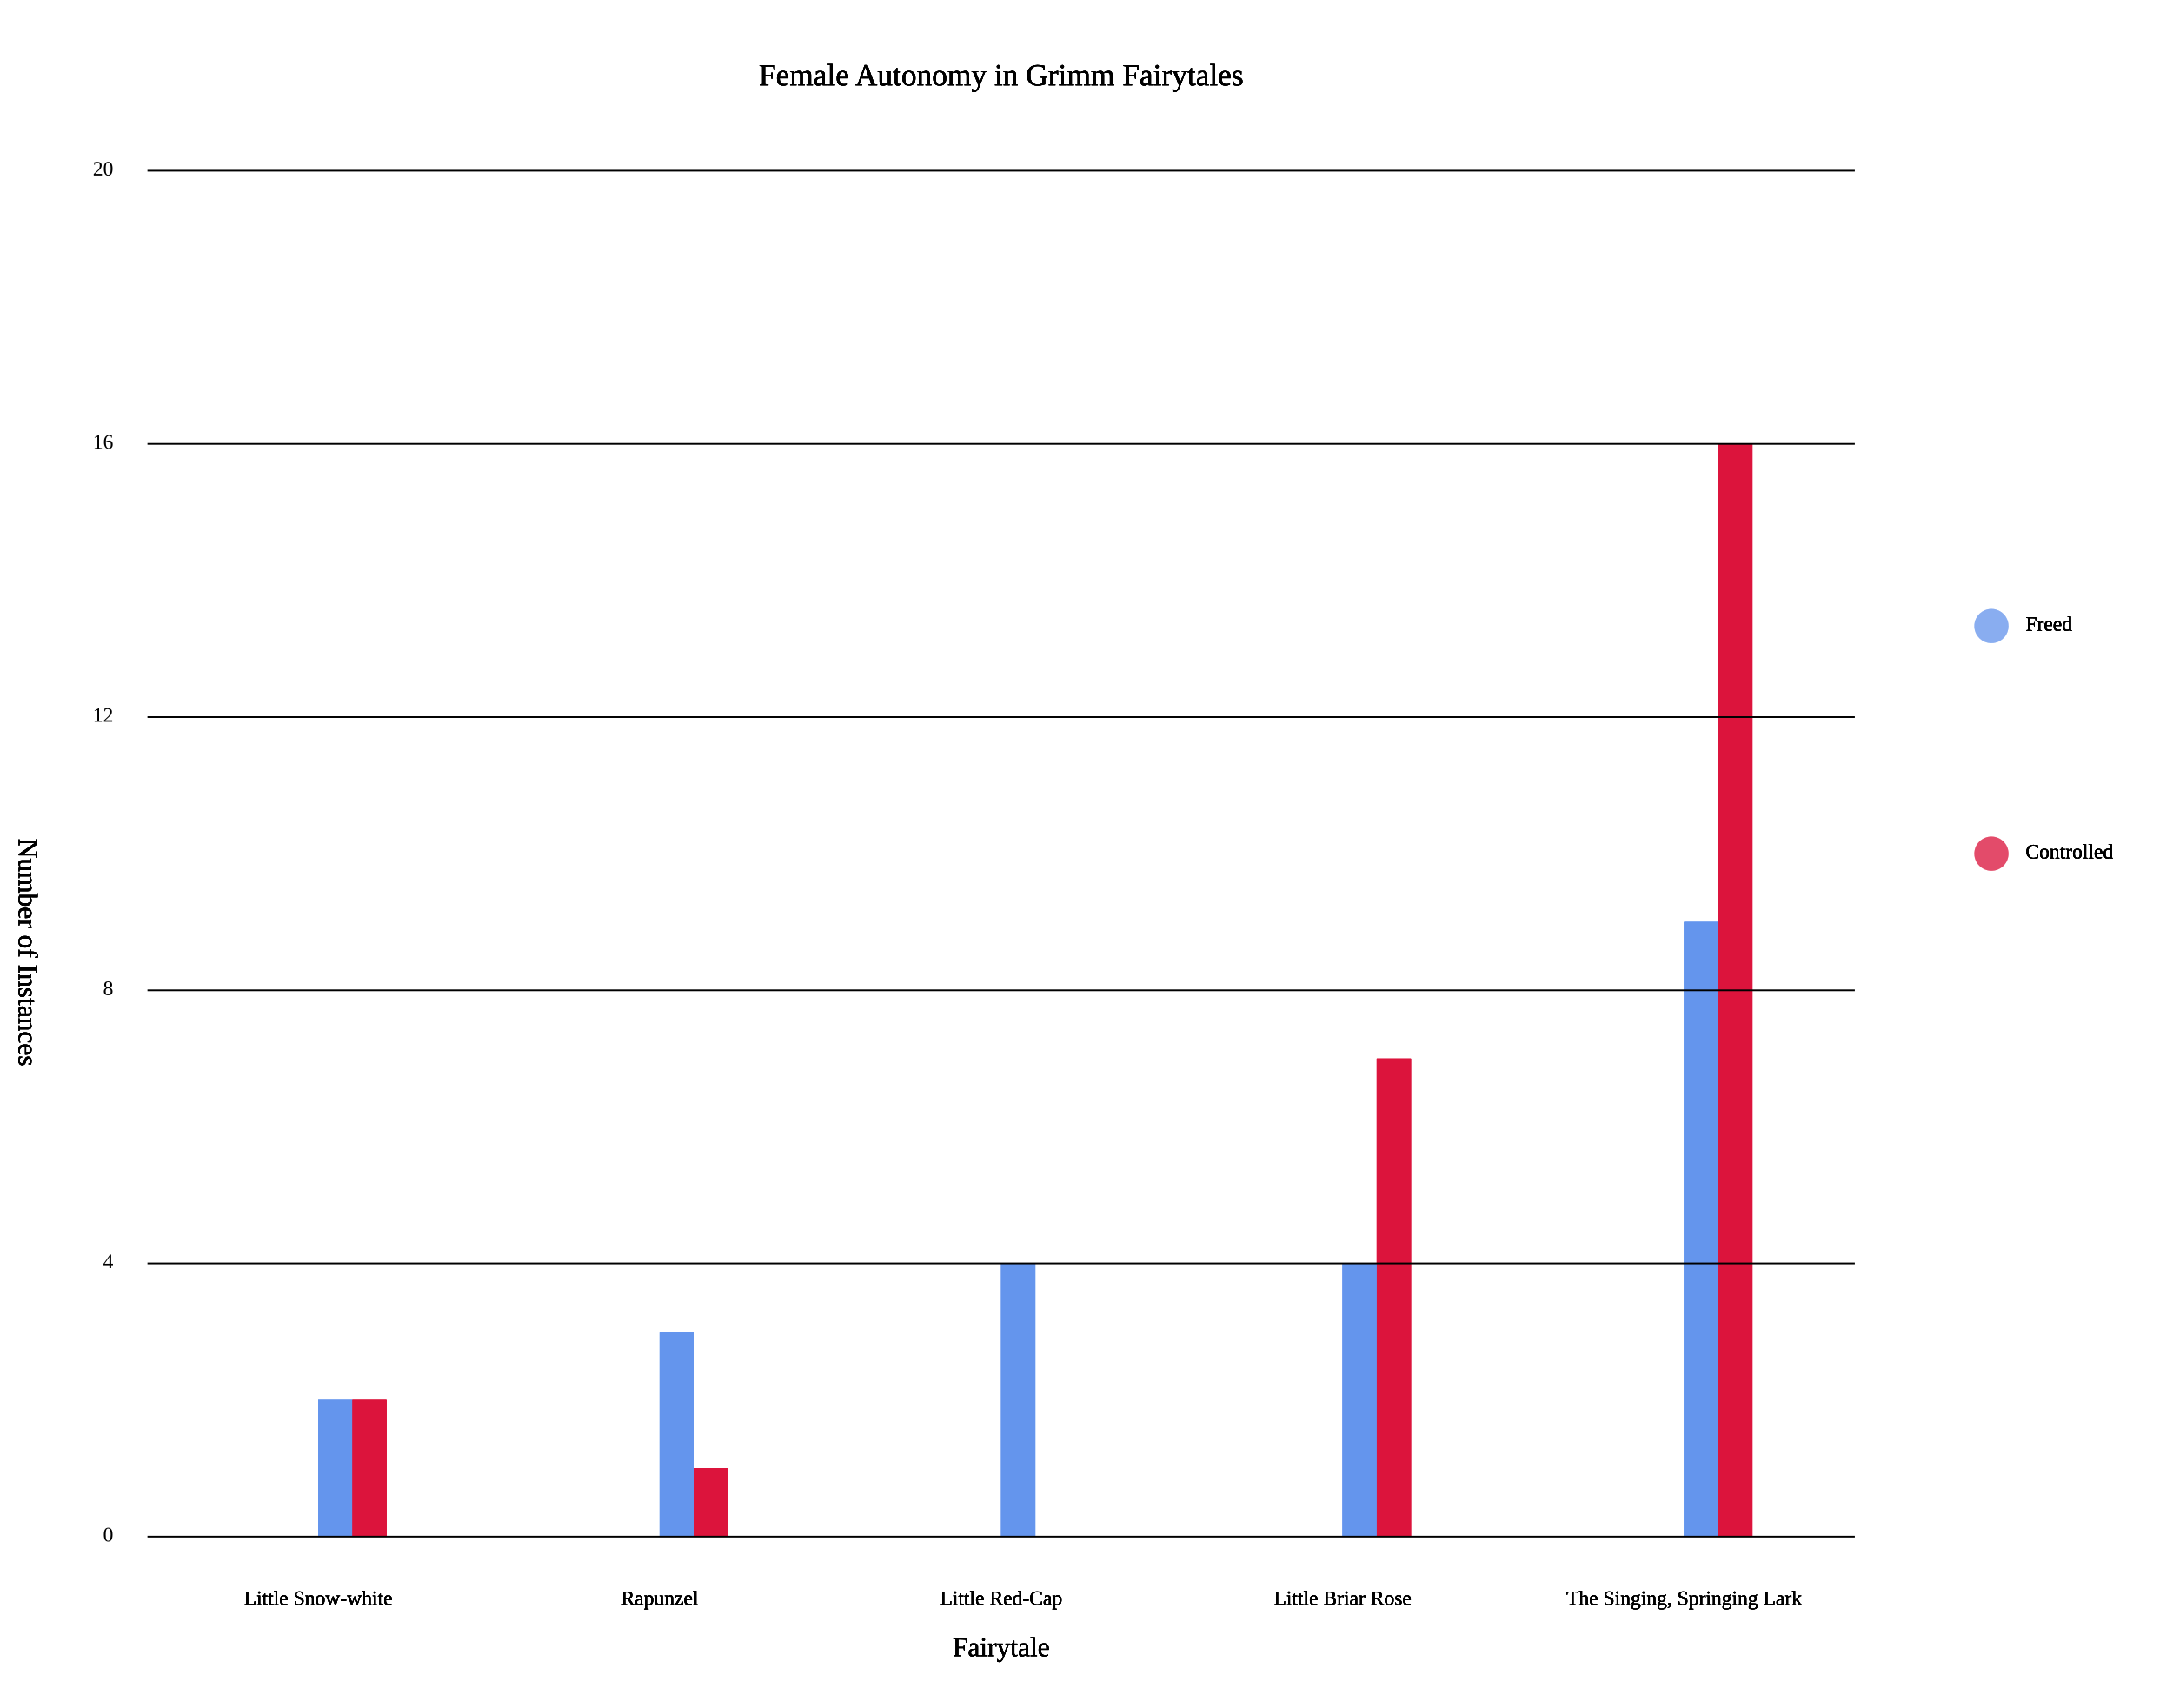
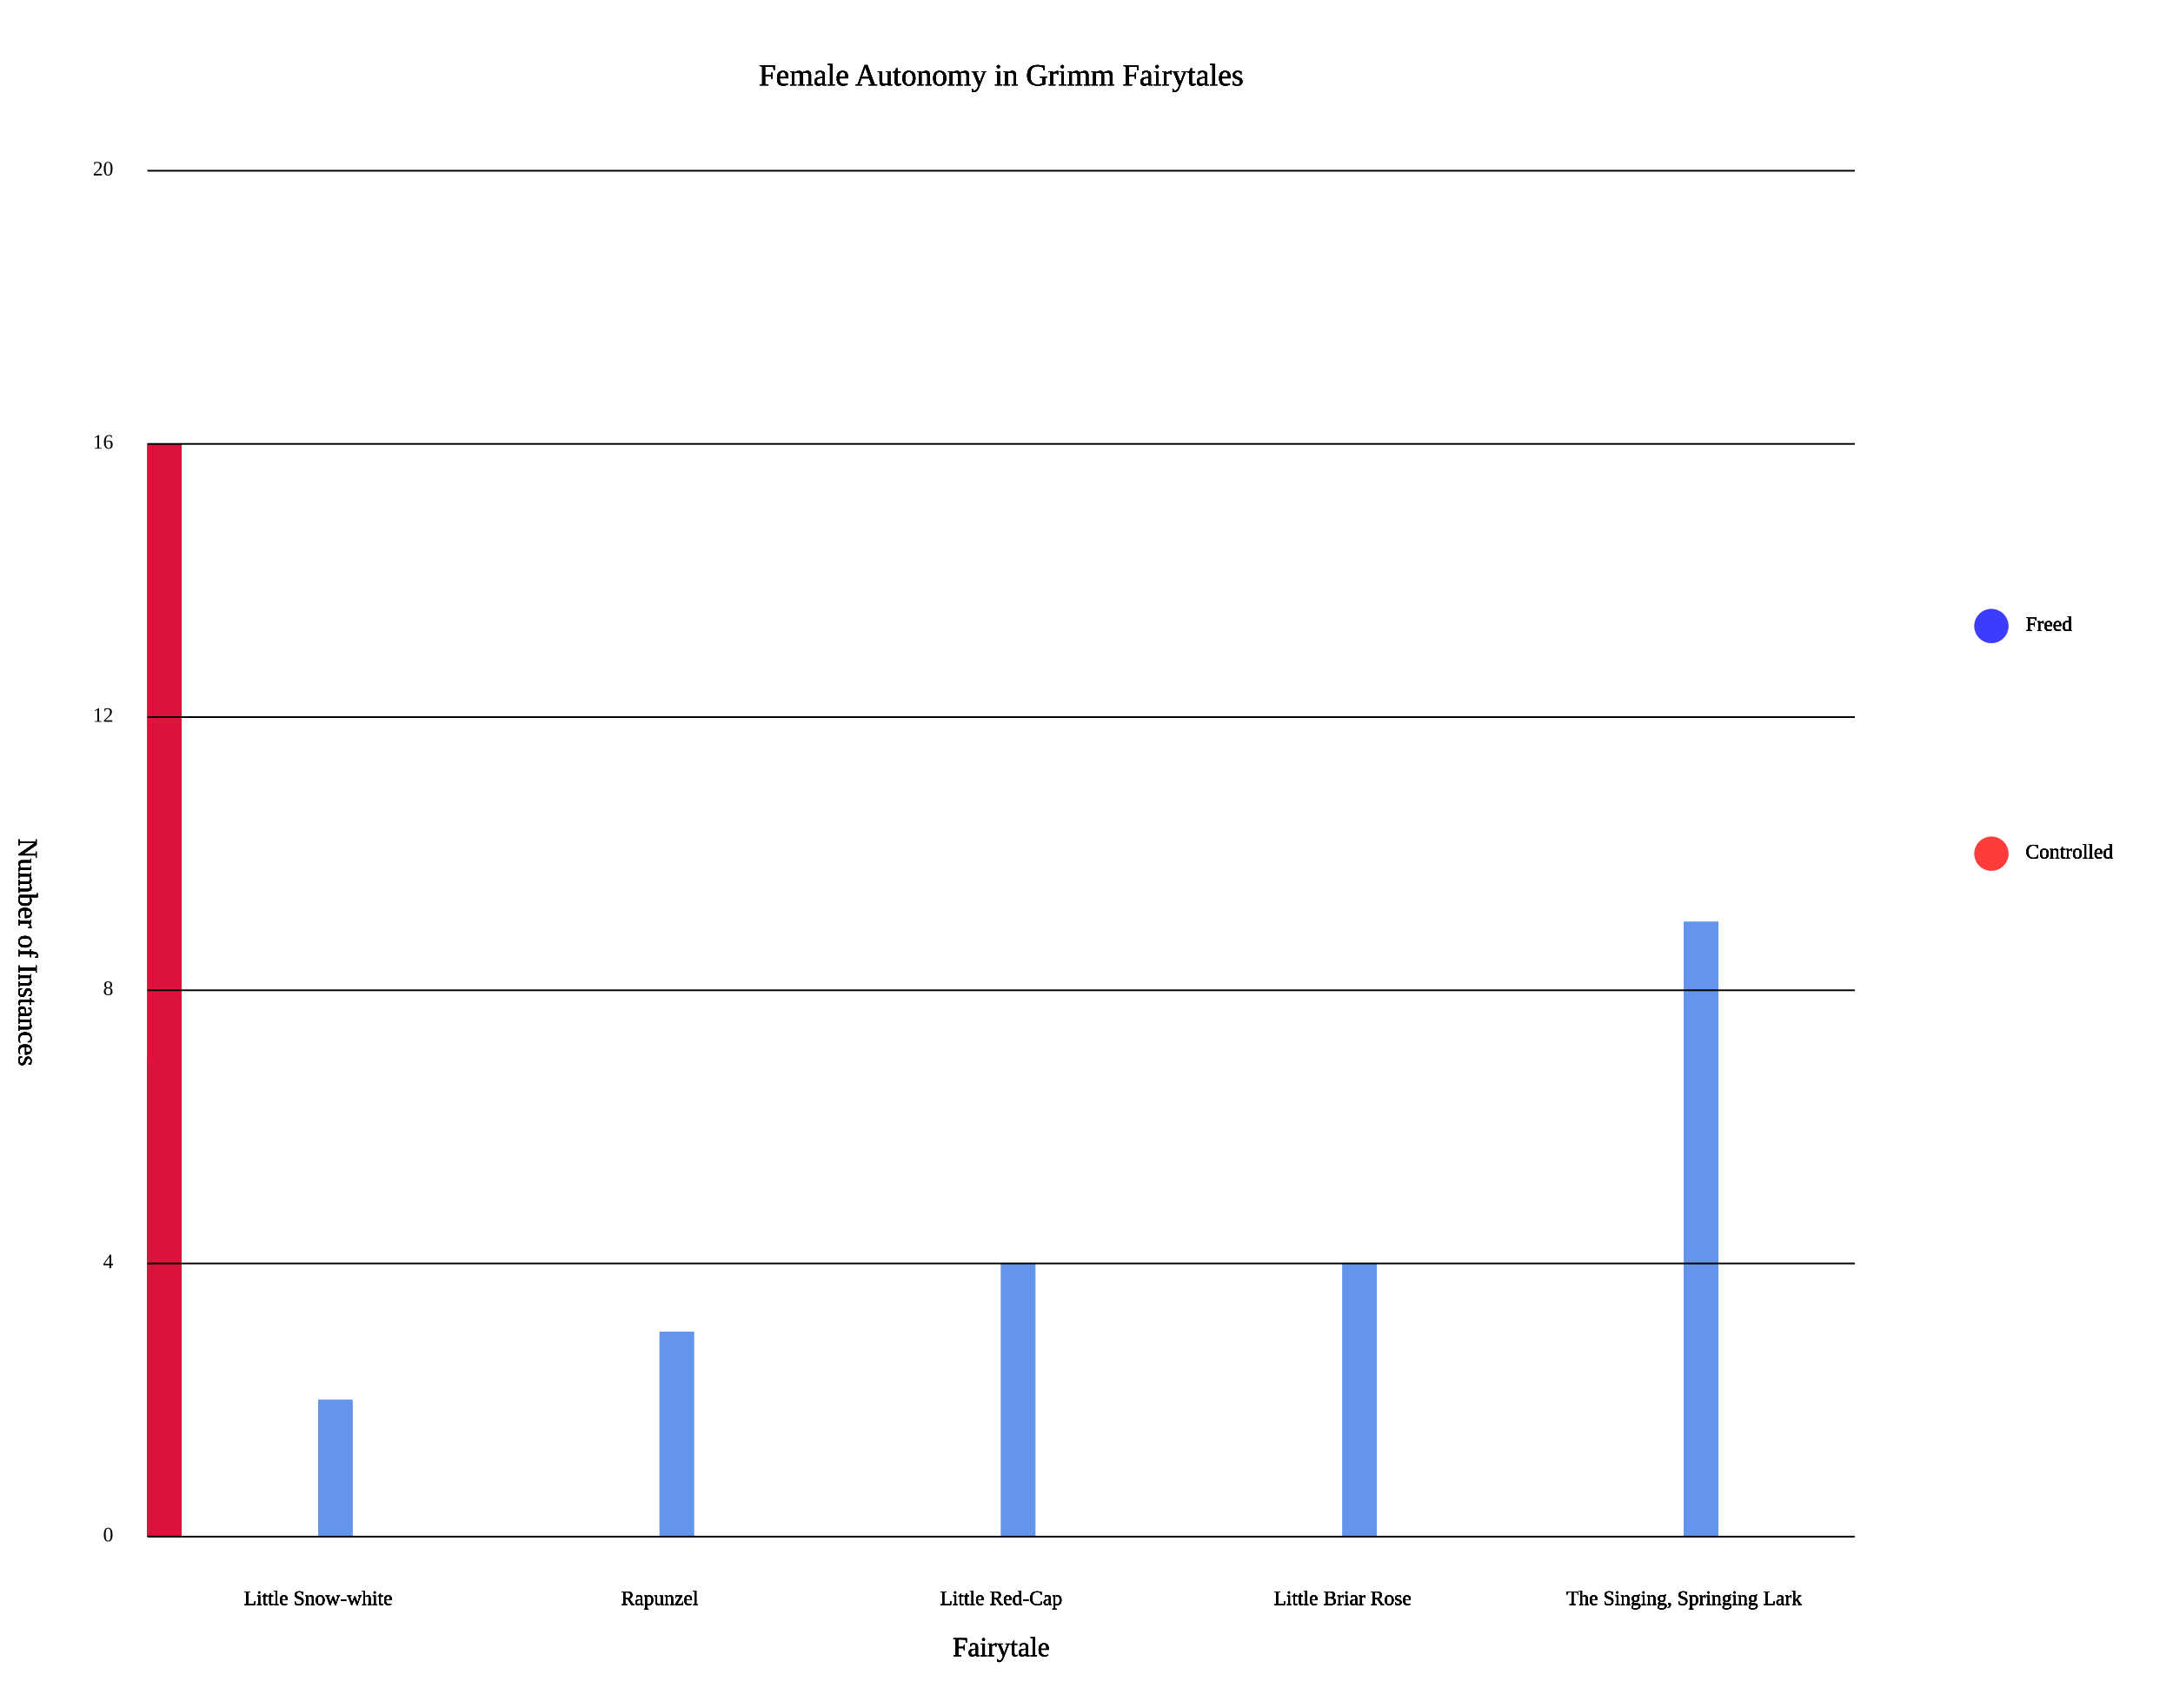
<svg xmlns="http://www.w3.org/2000/svg" height="1100" width="1400" viewBox="-50 -900 1200 1000">
  <text x="500" y="-850" text-anchor="middle" font-size="18">Female Autonomy in Grimm Fairytales</text>
  <text x="500" y="70" text-anchor="middle" font-size="16">Fairytale</text>
  <text y="-400" x="-70" text-anchor="middle" font-size="16" writing-mode="tb">Number of Instances</text>
  <text x="1100" y="-533.333" font-size="12" dominant-baseline="middle">Freed</text>
-   <circle cx="1080" cy="-533.333" r="10" fill="cornflowerblue" fill-opacity=".25" />
+   <circle cx="1080" cy="-533.333" r="10" fill="blue" fill-opacity=".25" />
  <text x="1100" y="-400" font-size="12" dominant-baseline="middle">Controlled</text>
-   <circle cx="1080" cy="-400" r="10" fill="crimson" fill-opacity=".25" />
+   <circle cx="1080" cy="-400" r="10" fill="red" fill-opacity=".25" />
  <rect x="100" y="-80" width="20" height="80" fill="cornflowerblue" />
-   <rect x="120" y="-80" width="20" height="80" fill="crimson" />
+   <rect x="" y="-80" width="20" height="80" fill="crimson" />
  <text y="40" x="100" text-anchor="middle" font-size="12">Little Snow-white</text>
  <rect x="300" y="-120" width="20" height="120" fill="cornflowerblue" />
-   <rect x="320" y="-40" width="20" height="40" fill="crimson" />
+   <rect x="" y="-40" width="20" height="40" fill="crimson" />
  <text y="40" x="300" text-anchor="middle" font-size="12">Rapunzel</text>
  <rect x="500" y="-160" width="20" height="160" fill="cornflowerblue" />
-   <rect x="520" y="-0" width="20" height="0" fill="crimson" />
+   <rect x="" y="-0" width="20" height="0" fill="crimson" />
  <text y="40" x="500" text-anchor="middle" font-size="12">Little Red-Cap</text>
  <rect x="700" y="-160" width="20" height="160" fill="cornflowerblue" />
-   <rect x="720" y="-280" width="20" height="280" fill="crimson" />
+   <rect x="" y="-280" width="20" height="280" fill="crimson" />
  <text y="40" x="700" text-anchor="middle" font-size="12">Little Briar Rose</text>
  <rect x="900" y="-360" width="20" height="360" fill="cornflowerblue" />
-   <rect x="920" y="-640" width="20" height="640" fill="crimson" />
+   <rect x="" y="-640" width="20" height="640" fill="crimson" />
  <text y="40" x="900" text-anchor="middle" font-size="12">The Singing, Springing Lark</text>
  <text x="500" y="-850" text-anchor="middle" font-size="18">Female Autonomy in Grimm Fairytales</text>
  <text x="500" y="70" text-anchor="middle" font-size="16">Fairytale</text>
  <text y="-400" x="-70" text-anchor="middle" font-size="16" writing-mode="tb">Number of Instances</text>
  <text x="1100" y="-533.333" font-size="12" dominant-baseline="middle">Freed</text>
-   <circle cx="1080" cy="-533.333" r="10" fill="cornflowerblue" fill-opacity=".25" />
+   <circle cx="1080" cy="-533.333" r="10" fill="blue" fill-opacity=".25" />
  <text x="1100" y="-400" font-size="12" dominant-baseline="middle">Controlled</text>
-   <circle cx="1080" cy="-400" r="10" fill="crimson" fill-opacity=".25" />
+   <circle cx="1080" cy="-400" r="10" fill="red" fill-opacity=".25" />
  <rect x="100" y="-80" width="20" height="80" fill="cornflowerblue" />
-   <rect x="120" y="-80" width="20" height="80" fill="crimson" />
+   <rect x="" y="-80" width="20" height="80" fill="crimson" />
  <text y="40" x="100" text-anchor="middle" font-size="12">Little Snow-white</text>
  <rect x="300" y="-120" width="20" height="120" fill="cornflowerblue" />
-   <rect x="320" y="-40" width="20" height="40" fill="crimson" />
+   <rect x="" y="-40" width="20" height="40" fill="crimson" />
  <text y="40" x="300" text-anchor="middle" font-size="12">Rapunzel</text>
  <rect x="500" y="-160" width="20" height="160" fill="cornflowerblue" />
-   <rect x="520" y="-0" width="20" height="0" fill="crimson" />
+   <rect x="" y="-0" width="20" height="0" fill="crimson" />
  <text y="40" x="500" text-anchor="middle" font-size="12">Little Red-Cap</text>
  <rect x="700" y="-160" width="20" height="160" fill="cornflowerblue" />
-   <rect x="720" y="-280" width="20" height="280" fill="crimson" />
+   <rect x="" y="-280" width="20" height="280" fill="crimson" />
  <text y="40" x="700" text-anchor="middle" font-size="12">Little Briar Rose</text>
  <rect x="900" y="-360" width="20" height="360" fill="cornflowerblue" />
-   <rect x="920" y="-640" width="20" height="640" fill="crimson" />
+   <rect x="" y="-640" width="20" height="640" fill="crimson" />
  <text y="40" x="900" text-anchor="middle" font-size="12">The Singing, Springing Lark</text>
  <text x="500" y="-850" text-anchor="middle" font-size="18">Female Autonomy in Grimm Fairytales</text>
  <text x="500" y="70" text-anchor="middle" font-size="16">Fairytale</text>
  <text y="-400" x="-70" text-anchor="middle" font-size="16" writing-mode="tb">Number of Instances</text>
  <text x="1100" y="-533.333" font-size="12" dominant-baseline="middle">Freed</text>
-   <circle cx="1080" cy="-533.333" r="10" fill="cornflowerblue" fill-opacity=".25" />
+   <circle cx="1080" cy="-533.333" r="10" fill="blue" fill-opacity=".25" />
  <text x="1100" y="-400" font-size="12" dominant-baseline="middle">Controlled</text>
-   <circle cx="1080" cy="-400" r="10" fill="crimson" fill-opacity=".25" />
+   <circle cx="1080" cy="-400" r="10" fill="red" fill-opacity=".25" />
  <rect x="100" y="-80" width="20" height="80" fill="cornflowerblue" />
-   <rect x="120" y="-80" width="20" height="80" fill="crimson" />
+   <rect x="" y="-80" width="20" height="80" fill="crimson" />
  <text y="40" x="100" text-anchor="middle" font-size="12">Little Snow-white</text>
  <rect x="300" y="-120" width="20" height="120" fill="cornflowerblue" />
-   <rect x="320" y="-40" width="20" height="40" fill="crimson" />
+   <rect x="" y="-40" width="20" height="40" fill="crimson" />
  <text y="40" x="300" text-anchor="middle" font-size="12">Rapunzel</text>
  <rect x="500" y="-160" width="20" height="160" fill="cornflowerblue" />
-   <rect x="520" y="-0" width="20" height="0" fill="crimson" />
+   <rect x="" y="-0" width="20" height="0" fill="crimson" />
  <text y="40" x="500" text-anchor="middle" font-size="12">Little Red-Cap</text>
  <rect x="700" y="-160" width="20" height="160" fill="cornflowerblue" />
-   <rect x="720" y="-280" width="20" height="280" fill="crimson" />
+   <rect x="" y="-280" width="20" height="280" fill="crimson" />
  <text y="40" x="700" text-anchor="middle" font-size="12">Little Briar Rose</text>
  <rect x="900" y="-360" width="20" height="360" fill="cornflowerblue" />
-   <rect x="920" y="-640" width="20" height="640" fill="crimson" />
+   <rect x="" y="-640" width="20" height="640" fill="crimson" />
  <text y="40" x="900" text-anchor="middle" font-size="12">The Singing, Springing Lark</text>
  <text x="500" y="-850" text-anchor="middle" font-size="18">Female Autonomy in Grimm Fairytales</text>
  <text x="500" y="70" text-anchor="middle" font-size="16">Fairytale</text>
  <text y="-400" x="-70" text-anchor="middle" font-size="16" writing-mode="tb">Number of Instances</text>
  <text x="1100" y="-533.333" font-size="12" dominant-baseline="middle">Freed</text>
-   <circle cx="1080" cy="-533.333" r="10" fill="cornflowerblue" fill-opacity=".25" />
+   <circle cx="1080" cy="-533.333" r="10" fill="blue" fill-opacity=".25" />
  <text x="1100" y="-400" font-size="12" dominant-baseline="middle">Controlled</text>
-   <circle cx="1080" cy="-400" r="10" fill="crimson" fill-opacity=".25" />
+   <circle cx="1080" cy="-400" r="10" fill="red" fill-opacity=".25" />
  <rect x="100" y="-80" width="20" height="80" fill="cornflowerblue" />
-   <rect x="120" y="-80" width="20" height="80" fill="crimson" />
+   <rect x="" y="-80" width="20" height="80" fill="crimson" />
  <text y="40" x="100" text-anchor="middle" font-size="12">Little Snow-white</text>
  <rect x="300" y="-120" width="20" height="120" fill="cornflowerblue" />
-   <rect x="320" y="-40" width="20" height="40" fill="crimson" />
+   <rect x="" y="-40" width="20" height="40" fill="crimson" />
  <text y="40" x="300" text-anchor="middle" font-size="12">Rapunzel</text>
  <rect x="500" y="-160" width="20" height="160" fill="cornflowerblue" />
-   <rect x="520" y="-0" width="20" height="0" fill="crimson" />
+   <rect x="" y="-0" width="20" height="0" fill="crimson" />
  <text y="40" x="500" text-anchor="middle" font-size="12">Little Red-Cap</text>
  <rect x="700" y="-160" width="20" height="160" fill="cornflowerblue" />
-   <rect x="720" y="-280" width="20" height="280" fill="crimson" />
+   <rect x="" y="-280" width="20" height="280" fill="crimson" />
  <text y="40" x="700" text-anchor="middle" font-size="12">Little Briar Rose</text>
  <rect x="900" y="-360" width="20" height="360" fill="cornflowerblue" />
-   <rect x="920" y="-640" width="20" height="640" fill="crimson" />
+   <rect x="" y="-640" width="20" height="640" fill="crimson" />
  <text y="40" x="900" text-anchor="middle" font-size="12">The Singing, Springing Lark</text>
  <text x="500" y="-850" text-anchor="middle" font-size="18">Female Autonomy in Grimm Fairytales</text>
  <text x="500" y="70" text-anchor="middle" font-size="16">Fairytale</text>
  <text y="-400" x="-70" text-anchor="middle" font-size="16" writing-mode="tb">Number of Instances</text>
  <text x="1100" y="-533.333" font-size="12" dominant-baseline="middle">Freed</text>
-   <circle cx="1080" cy="-533.333" r="10" fill="cornflowerblue" fill-opacity=".25" />
+   <circle cx="1080" cy="-533.333" r="10" fill="blue" fill-opacity=".25" />
  <text x="1100" y="-400" font-size="12" dominant-baseline="middle">Controlled</text>
-   <circle cx="1080" cy="-400" r="10" fill="crimson" fill-opacity=".25" />
+   <circle cx="1080" cy="-400" r="10" fill="red" fill-opacity=".25" />
  <rect x="100" y="-80" width="20" height="80" fill="cornflowerblue" />
-   <rect x="120" y="-80" width="20" height="80" fill="crimson" />
+   <rect x="" y="-80" width="20" height="80" fill="crimson" />
  <text y="40" x="100" text-anchor="middle" font-size="12">Little Snow-white</text>
  <rect x="300" y="-120" width="20" height="120" fill="cornflowerblue" />
-   <rect x="320" y="-40" width="20" height="40" fill="crimson" />
+   <rect x="" y="-40" width="20" height="40" fill="crimson" />
  <text y="40" x="300" text-anchor="middle" font-size="12">Rapunzel</text>
  <rect x="500" y="-160" width="20" height="160" fill="cornflowerblue" />
-   <rect x="520" y="-0" width="20" height="0" fill="crimson" />
+   <rect x="" y="-0" width="20" height="0" fill="crimson" />
  <text y="40" x="500" text-anchor="middle" font-size="12">Little Red-Cap</text>
  <rect x="700" y="-160" width="20" height="160" fill="cornflowerblue" />
-   <rect x="720" y="-280" width="20" height="280" fill="crimson" />
+   <rect x="" y="-280" width="20" height="280" fill="crimson" />
  <text y="40" x="700" text-anchor="middle" font-size="12">Little Briar Rose</text>
  <rect x="900" y="-360" width="20" height="360" fill="cornflowerblue" />
-   <rect x="920" y="-640" width="20" height="640" fill="crimson" />
+   <rect x="" y="-640" width="20" height="640" fill="crimson" />
  <text y="40" x="900" text-anchor="middle" font-size="12">The Singing, Springing Lark</text>
  <line x1="0" x2="1000" y1="-0" y2="-0" stroke="black" stroke-width="1" />
  <text x="-20" y="-0" text-anchor="end" dominant-baseline="middle" font-size="12">0</text>
  <line x1="0" x2="1000" y1="-160" y2="-160" stroke="black" stroke-width="1" />
  <text x="-20" y="-160" text-anchor="end" dominant-baseline="middle" font-size="12">4</text>
  <line x1="0" x2="1000" y1="-320" y2="-320" stroke="black" stroke-width="1" />
  <text x="-20" y="-320" text-anchor="end" dominant-baseline="middle" font-size="12">8</text>
  <line x1="0" x2="1000" y1="-480" y2="-480" stroke="black" stroke-width="1" />
  <text x="-20" y="-480" text-anchor="end" dominant-baseline="middle" font-size="12">12</text>
  <line x1="0" x2="1000" y1="-640" y2="-640" stroke="black" stroke-width="1" />
  <text x="-20" y="-640" text-anchor="end" dominant-baseline="middle" font-size="12">16</text>
  <line x1="0" x2="1000" y1="-800" y2="-800" stroke="black" stroke-width="1" />
  <text x="-20" y="-800" text-anchor="end" dominant-baseline="middle" font-size="12">20</text>
  <line x1="0" x2="1000" y1="-960" y2="-960" stroke="black" stroke-width="1" />
  <text x="-20" y="-960" text-anchor="end" dominant-baseline="middle" font-size="12">24</text>
  <line x1="0" x2="1000" y1="-1120" y2="-1120" stroke="black" stroke-width="1" />
  <text x="-20" y="-1120" text-anchor="end" dominant-baseline="middle" font-size="12">28</text>
</svg>
